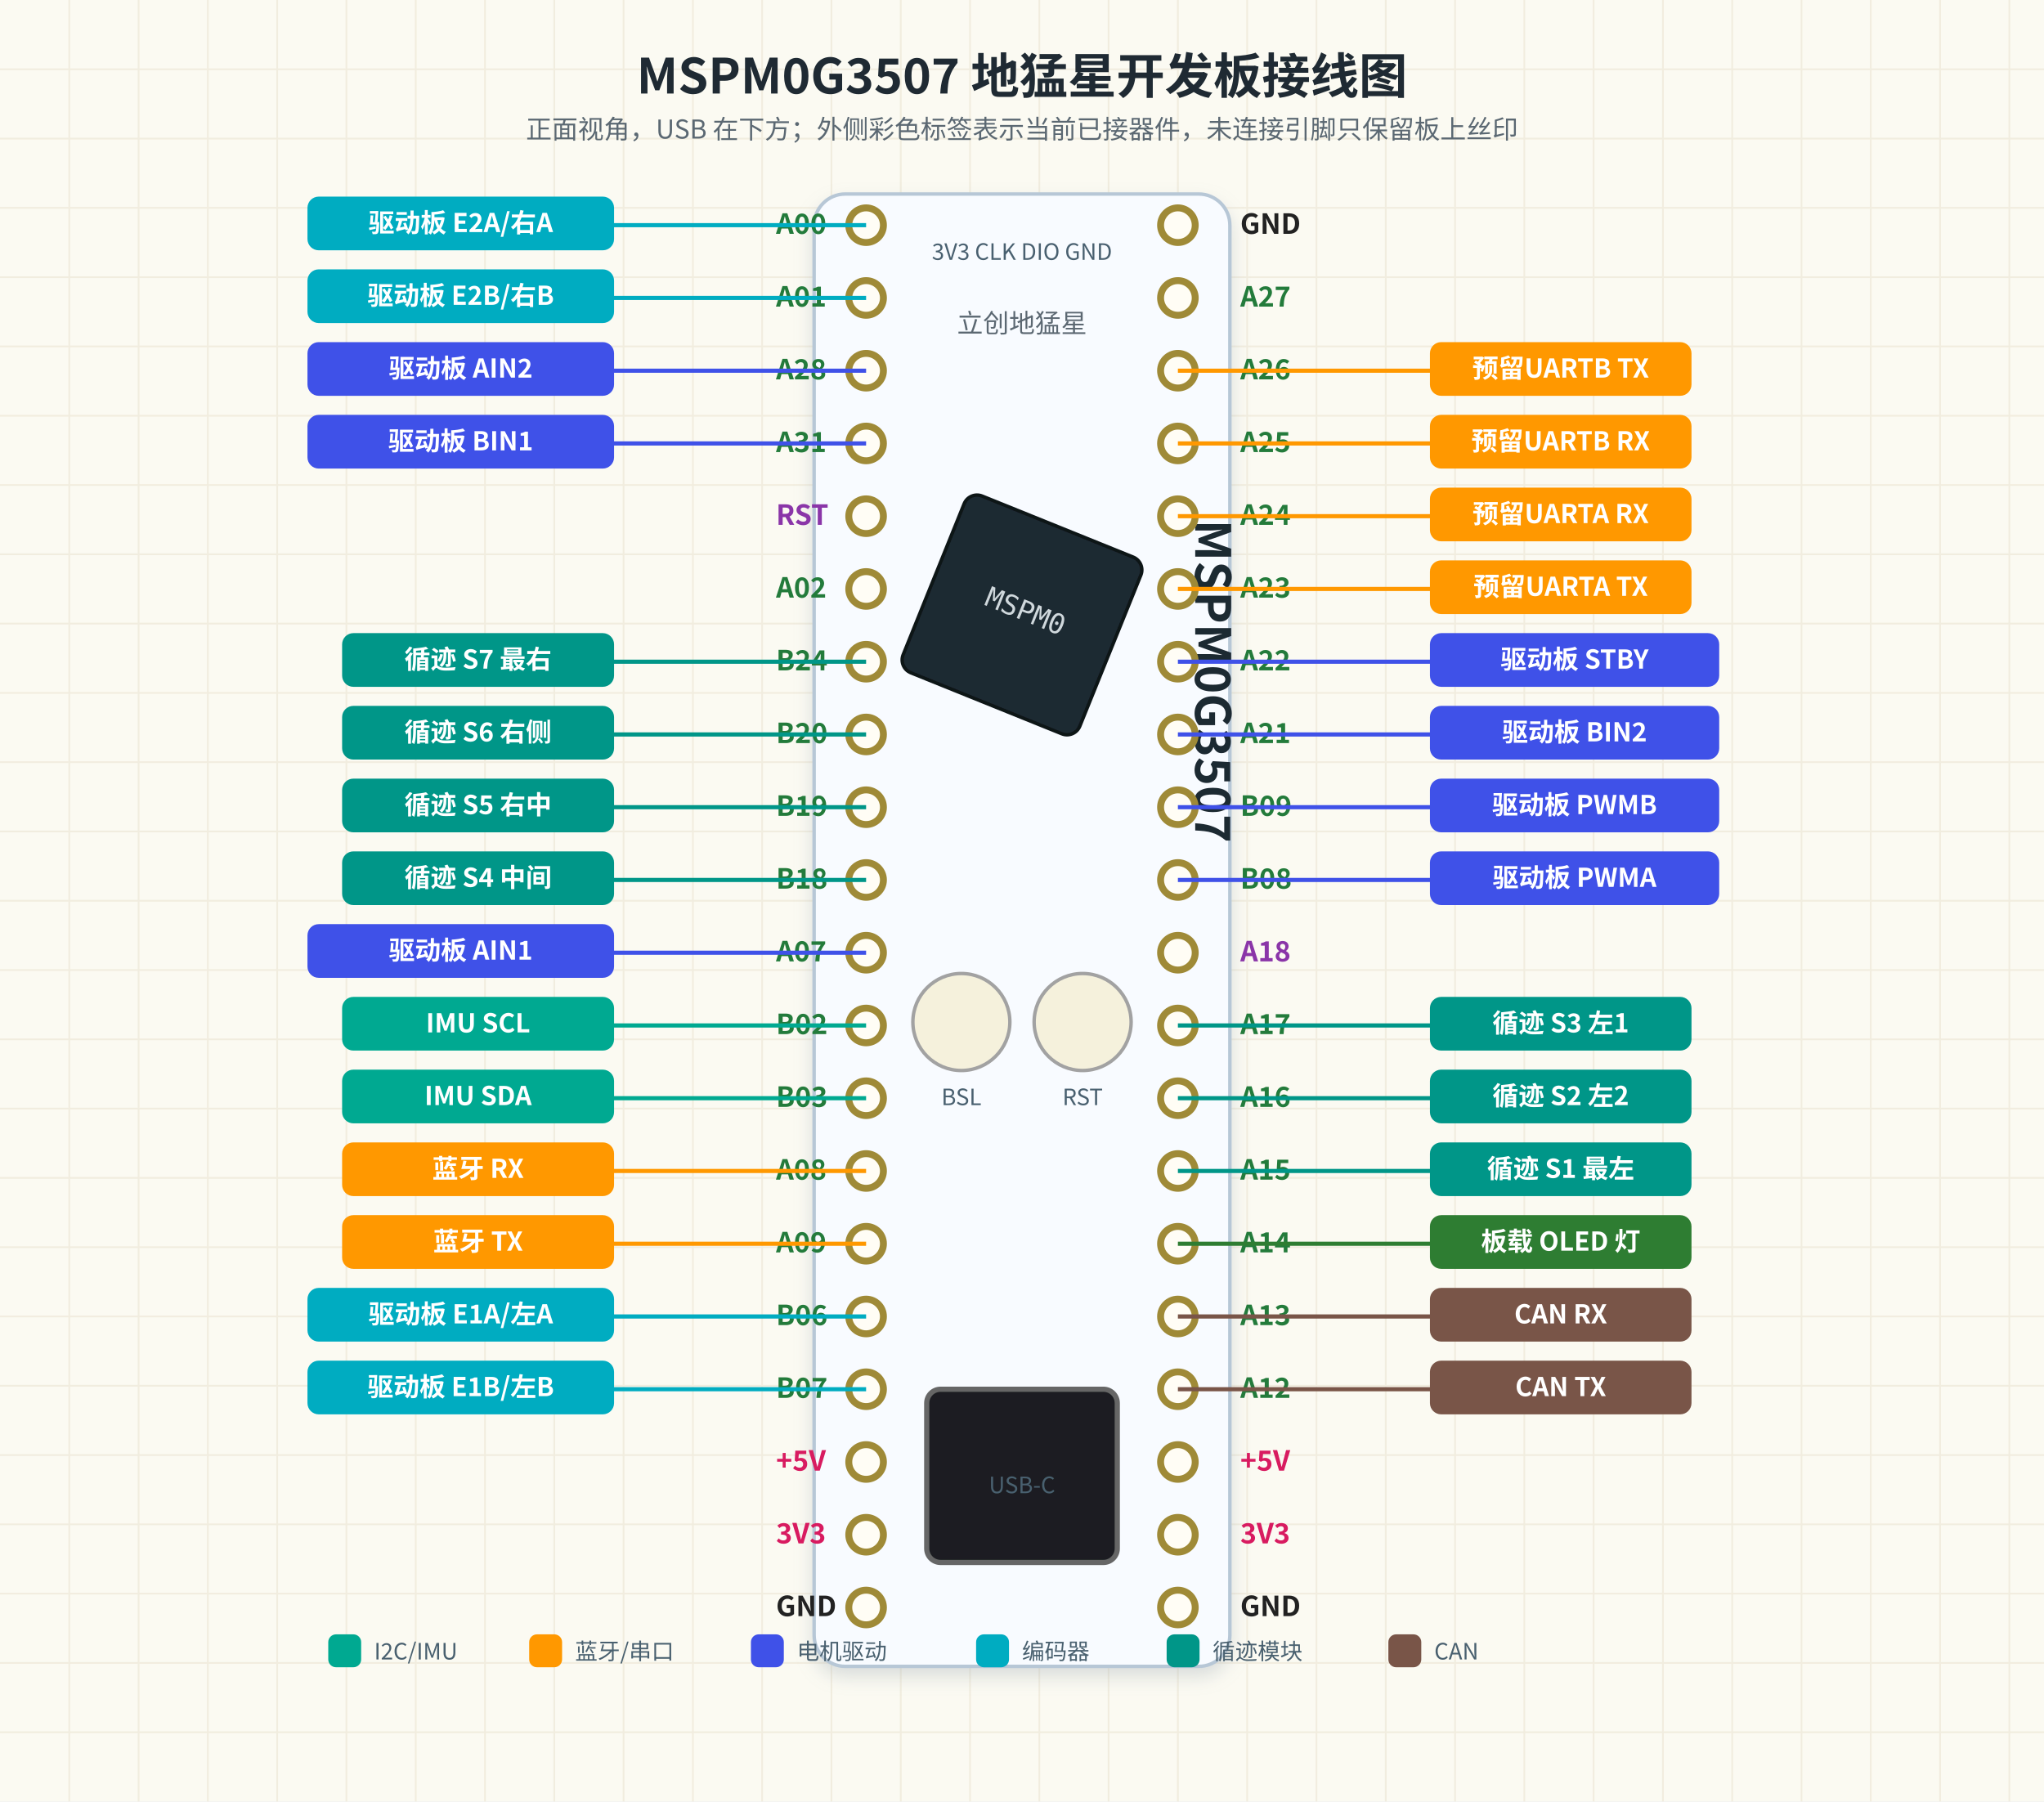
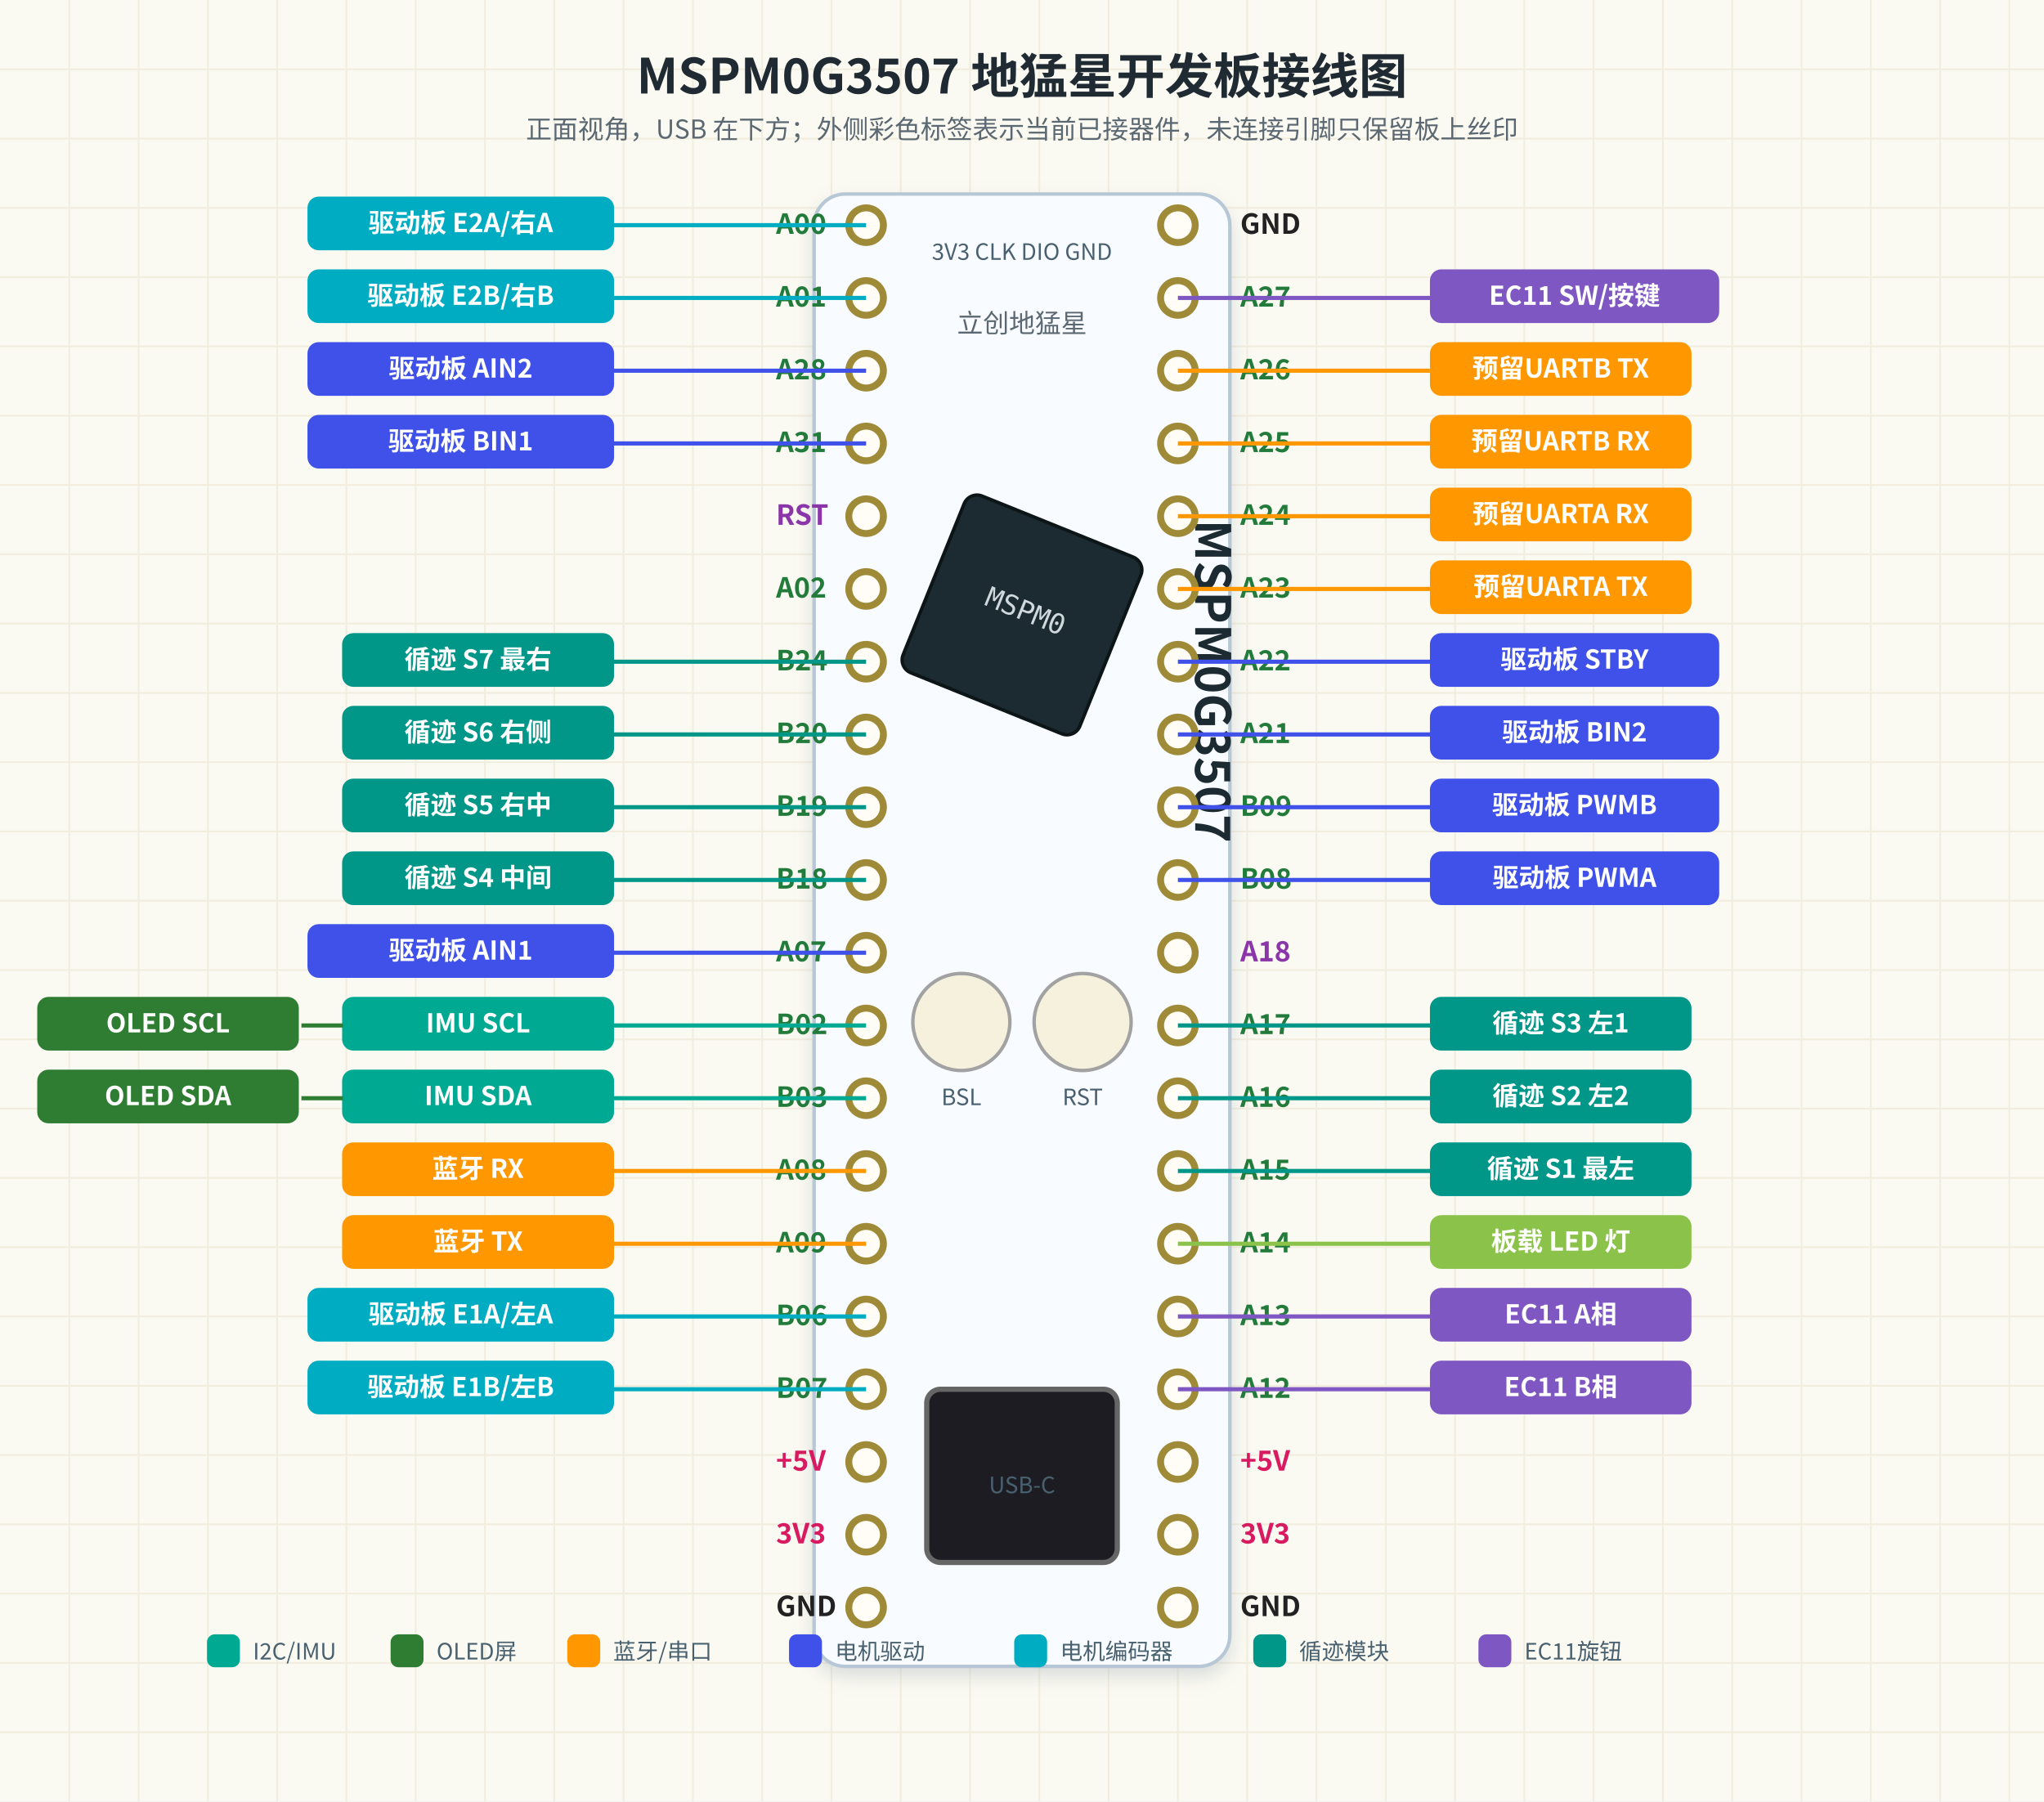
<svg xmlns="http://www.w3.org/2000/svg" width="1180" height="1040" viewBox="0 0 1180 1040">
  <defs>
    <style>
      .bg { fill: #fbfaf2; }
      .grid { stroke: #eee8d8; stroke-width: 1; }
      .board { fill: #f8fbff; stroke: #b7c7d6; stroke-width: 2; }
      .chip { fill: #1f2a33; stroke: #0e1419; stroke-width: 2; }
      .pin { fill: #fffdf5; stroke: #9f8a37; stroke-width: 4; }
      .pinText { font: 700 16px "Microsoft YaHei", "Noto Sans CJK SC", Arial, sans-serif; fill: #237b3b; }
      .pinTextPurple { font: 700 16px "Microsoft YaHei", "Noto Sans CJK SC", Arial, sans-serif; fill: #8a35a8; }
      .powerText { font: 700 16px "Microsoft YaHei", "Noto Sans CJK SC", Arial, sans-serif; fill: #d81b60; }
      .groundText { font: 700 16px "Microsoft YaHei", "Noto Sans CJK SC", Arial, sans-serif; fill: #222; }
      .title { font: 700 28px "Microsoft YaHei", "Noto Sans CJK SC", Arial, sans-serif; fill: #1f2a33; }
      .sub { font: 15px "Microsoft YaHei", "Noto Sans CJK SC", Arial, sans-serif; fill: #5b6872; }
      .labelText { font: 700 15px "Microsoft YaHei", "Noto Sans CJK SC", Arial, sans-serif; fill: white; }
      .small { font: 13px "Microsoft YaHei", "Noto Sans CJK SC", Arial, sans-serif; fill: #49606f; }
      .wire { fill: none; stroke-width: 2.4; }
      .i2c { fill: #00a991; stroke: #00a991; }
      .uart { fill: #ff9800; stroke: #ff9800; }
      .motor { fill: #3f51e8; stroke: #3f51e8; }
      .enc { fill: #00acc1; stroke: #00acc1; }
      .line { fill: #009688; stroke: #009688; }
-       .can { fill: #795548; stroke: #795548; }
      .oled { fill: #2e7d32; stroke: #2e7d32; }
+       .ec11 { fill: #7e57c2; stroke: #7e57c2; }
      .io { fill: #8bc34a; stroke: #8bc34a; }
      .adc { fill: #f06292; stroke: #f06292; }
      .servo { fill: #ab47bc; stroke: #ab47bc; }
      .power { fill: #e91e63; stroke: #e91e63; }
      .gnd { fill: #333; stroke: #333; }
    </style>
    <filter id="shadow" x="-10%" y="-10%" width="120%" height="120%">
      <feDropShadow dx="0" dy="5" stdDeviation="5" flood-color="#9aa8b1" flood-opacity="0.35" />
    </filter>
  </defs>
  <rect class="bg" width="1180" height="1040" />
  <g opacity="0.75">
    <path class="grid" d="M0 40H1180M0 80H1180M0 120H1180M0 160H1180M0 200H1180M0 240H1180M0 280H1180M0 320H1180M0 360H1180M0 400H1180M0 440H1180M0 480H1180M0 520H1180M0 560H1180M0 600H1180M0 640H1180M0 680H1180M0 720H1180M0 760H1180M0 800H1180M0 840H1180M0 880H1180M0 920H1180M0 960H1180M0 1000H1180" />
    <path class="grid" d="M40 0V1040M80 0V1040M120 0V1040M160 0V1040M200 0V1040M240 0V1040M280 0V1040M320 0V1040M360 0V1040M400 0V1040M440 0V1040M480 0V1040M520 0V1040M560 0V1040M600 0V1040M640 0V1040M680 0V1040M720 0V1040M760 0V1040M800 0V1040M840 0V1040M880 0V1040M920 0V1040M960 0V1040M1000 0V1040M1040 0V1040M1080 0V1040M1120 0V1040M1160 0V1040" />
  </g>
  <text x="590" y="54" class="title" text-anchor="middle">MSPM0G3507 地猛星开发板接线图</text>
  <text x="590" y="80" class="sub" text-anchor="middle">正面视角，USB 在下方；外侧彩色标签表示当前已接器件，未连接引脚只保留板上丝印</text>
  <g filter="url(#shadow)">
    <rect x="470" y="112" width="240" height="850" rx="18" class="board" />
    <text x="590" y="150" class="small" text-anchor="middle">3V3  CLK  DIO  GND</text>
    <text x="590" y="192" class="sub" text-anchor="middle">立创地猛星</text>
    <text x="690" y="300" class="title" transform="rotate(90 690 300)" font-size="22">MSPM0G3507</text>
    <rect x="535" y="300" width="110" height="110" rx="8" class="chip" transform="rotate(22 590 355)" />
    <text x="590" y="358" font-family="Consolas, monospace" font-size="16" fill="#cfd8dc" text-anchor="middle" transform="rotate(22 590 358)">MSPM0</text>
    <circle cx="555" cy="590" r="28" fill="#f5f1dc" stroke="#a2a2a2" stroke-width="2" />
    <circle cx="625" cy="590" r="28" fill="#f5f1dc" stroke="#a2a2a2" stroke-width="2" />
    <text x="555" y="638" class="small" text-anchor="middle">BSL</text>
    <text x="625" y="638" class="small" text-anchor="middle">RST</text>
    <rect x="535" y="802" width="110" height="100" rx="8" fill="#1c1f22" stroke="#666" stroke-width="3" />
    <text x="590" y="862" class="small" text-anchor="middle" fill="#e9eef2">USB-C</text>
  </g>
  <g id="left-pins">
    <circle class="pin" cx="500" cy="130" r="10" />
    <text class="pinText" x="448" y="135">A00</text>
    <circle class="pin" cx="500" cy="172" r="10" />
    <text class="pinText" x="448" y="177">A01</text>
    <circle class="pin" cx="500" cy="214" r="10" />
    <text class="pinText" x="448" y="219">A28</text>
    <circle class="pin" cx="500" cy="256" r="10" />
    <text class="pinText" x="448" y="261">A31</text>
    <circle class="pin" cx="500" cy="298" r="10" />
    <text class="pinTextPurple" x="448" y="303">RST</text>
    <circle class="pin" cx="500" cy="340" r="10" />
    <text class="pinText" x="448" y="345">A02</text>
    <circle class="pin" cx="500" cy="382" r="10" />
    <text class="pinText" x="448" y="387">B24</text>
    <circle class="pin" cx="500" cy="424" r="10" />
    <text class="pinText" x="448" y="429">B20</text>
    <circle class="pin" cx="500" cy="466" r="10" />
    <text class="pinText" x="448" y="471">B19</text>
    <circle class="pin" cx="500" cy="508" r="10" />
    <text class="pinText" x="448" y="513">B18</text>
    <circle class="pin" cx="500" cy="550" r="10" />
    <text class="pinText" x="448" y="555">A07</text>
    <circle class="pin" cx="500" cy="592" r="10" />
    <text class="pinText" x="448" y="597">B02</text>
    <circle class="pin" cx="500" cy="634" r="10" />
    <text class="pinText" x="448" y="639">B03</text>
    <circle class="pin" cx="500" cy="676" r="10" />
    <text class="pinText" x="448" y="681">A08</text>
    <circle class="pin" cx="500" cy="718" r="10" />
    <text class="pinText" x="448" y="723">A09</text>
    <circle class="pin" cx="500" cy="760" r="10" />
    <text class="pinText" x="448" y="765">B06</text>
    <circle class="pin" cx="500" cy="802" r="10" />
    <text class="pinText" x="448" y="807">B07</text>
    <circle class="pin" cx="500" cy="844" r="10" />
    <text class="powerText" x="448" y="849">+5V</text>
    <circle class="pin" cx="500" cy="886" r="10" />
    <text class="powerText" x="448" y="891">3V3</text>
    <circle class="pin" cx="500" cy="928" r="10" />
    <text class="groundText" x="448" y="933">GND</text>
  </g>
  <g id="right-pins">
    <circle class="pin" cx="680" cy="130" r="10" />
    <text class="groundText" x="716" y="135">GND</text>
    <circle class="pin" cx="680" cy="172" r="10" />
    <text class="pinText" x="716" y="177">A27</text>
    <circle class="pin" cx="680" cy="214" r="10" />
    <text class="pinText" x="716" y="219">A26</text>
    <circle class="pin" cx="680" cy="256" r="10" />
    <text class="pinText" x="716" y="261">A25</text>
    <circle class="pin" cx="680" cy="298" r="10" />
    <text class="pinText" x="716" y="303">A24</text>
    <circle class="pin" cx="680" cy="340" r="10" />
    <text class="pinText" x="716" y="345">A23</text>
    <circle class="pin" cx="680" cy="382" r="10" />
    <text class="pinText" x="716" y="387">A22</text>
    <circle class="pin" cx="680" cy="424" r="10" />
    <text class="pinText" x="716" y="429">A21</text>
    <circle class="pin" cx="680" cy="466" r="10" />
    <text class="pinText" x="716" y="471">B09</text>
    <circle class="pin" cx="680" cy="508" r="10" />
    <text class="pinText" x="716" y="513">B08</text>
    <circle class="pin" cx="680" cy="550" r="10" />
    <text class="pinTextPurple" x="716" y="555">A18</text>
    <circle class="pin" cx="680" cy="592" r="10" />
    <text class="pinText" x="716" y="597">A17</text>
    <circle class="pin" cx="680" cy="634" r="10" />
    <text class="pinText" x="716" y="639">A16</text>
    <circle class="pin" cx="680" cy="676" r="10" />
    <text class="pinText" x="716" y="681">A15</text>
    <circle class="pin" cx="680" cy="718" r="10" />
    <text class="pinText" x="716" y="723">A14</text>
    <circle class="pin" cx="680" cy="760" r="10" />
    <text class="pinText" x="716" y="765">A13</text>
    <circle class="pin" cx="680" cy="802" r="10" />
    <text class="pinText" x="716" y="807">A12</text>
    <circle class="pin" cx="680" cy="844" r="10" />
    <text class="powerText" x="716" y="849">+5V</text>
    <circle class="pin" cx="680" cy="886" r="10" />
    <text class="powerText" x="716" y="891">3V3</text>
    <circle class="pin" cx="680" cy="928" r="10" />
    <text class="groundText" x="716" y="933">GND</text>
  </g>
  <g id="labels-left">
    <path class="wire enc" d="M500 130 C420 130 392 130 354 130" />
    <rect class="enc" x="178" y="114" width="176" height="30" rx="6" />
    <text class="labelText" x="266" y="134" text-anchor="middle">驱动板 E2A/右A</text>
    <path class="wire enc" d="M500 172 C420 172 392 172 354 172" />
    <rect class="enc" x="178" y="156" width="176" height="30" rx="6" />
    <text class="labelText" x="266" y="176" text-anchor="middle">驱动板 E2B/右B</text>
    <path class="wire motor" d="M500 214 C420 214 392 214 354 214" />
    <rect class="motor" x="178" y="198" width="176" height="30" rx="6" />
    <text class="labelText" x="266" y="218" text-anchor="middle">驱动板 AIN2</text>
    <path class="wire motor" d="M500 256 C420 256 392 256 354 256" />
    <rect class="motor" x="178" y="240" width="176" height="30" rx="6" />
    <text class="labelText" x="266" y="260" text-anchor="middle">驱动板 BIN1</text>
    <path class="wire line" d="M500 382 C420 382 392 382 354 382" />
    <rect class="line" x="198" y="366" width="156" height="30" rx="6" />
    <text class="labelText" x="276" y="386" text-anchor="middle">循迹 S7 最右</text>
    <path class="wire line" d="M500 424 C420 424 392 424 354 424" />
    <rect class="line" x="198" y="408" width="156" height="30" rx="6" />
    <text class="labelText" x="276" y="428" text-anchor="middle">循迹 S6 右侧</text>
    <path class="wire line" d="M500 466 C420 466 392 466 354 466" />
    <rect class="line" x="198" y="450" width="156" height="30" rx="6" />
    <text class="labelText" x="276" y="470" text-anchor="middle">循迹 S5 右中</text>
    <path class="wire line" d="M500 508 C420 508 392 508 354 508" />
    <rect class="line" x="198" y="492" width="156" height="30" rx="6" />
    <text class="labelText" x="276" y="512" text-anchor="middle">循迹 S4 中间</text>
    <path class="wire motor" d="M500 550 C420 550 392 550 354 550" />
    <rect class="motor" x="178" y="534" width="176" height="30" rx="6" />
    <text class="labelText" x="266" y="554" text-anchor="middle">驱动板 AIN1</text>
    <path class="wire i2c" d="M500 592 C420 592 392 592 354 592" />
    <rect class="i2c" x="198" y="576" width="156" height="30" rx="6" />
    <text class="labelText" x="276" y="596" text-anchor="middle">IMU SCL</text>
+     <path class="wire oled" d="M198 592 L174 592" />
+     <rect class="oled" x="22" y="576" width="150" height="30" rx="6" />
+     <text class="labelText" x="97" y="596" text-anchor="middle">OLED SCL</text>
    <path class="wire i2c" d="M500 634 C420 634 392 634 354 634" />
    <rect class="i2c" x="198" y="618" width="156" height="30" rx="6" />
    <text class="labelText" x="276" y="638" text-anchor="middle">IMU SDA</text>
+     <path class="wire oled" d="M198 634 L174 634" />
+     <rect class="oled" x="22" y="618" width="150" height="30" rx="6" />
+     <text class="labelText" x="97" y="638" text-anchor="middle">OLED SDA</text>
    <path class="wire uart" d="M500 676 C420 676 392 676 354 676" />
    <rect class="uart" x="198" y="660" width="156" height="30" rx="6" />
    <text class="labelText" x="276" y="680" text-anchor="middle">蓝牙 RX</text>
    <path class="wire uart" d="M500 718 C420 718 392 718 354 718" />
    <rect class="uart" x="198" y="702" width="156" height="30" rx="6" />
    <text class="labelText" x="276" y="722" text-anchor="middle">蓝牙 TX</text>
    <path class="wire enc" d="M500 760 C420 760 392 760 354 760" />
    <rect class="enc" x="178" y="744" width="176" height="30" rx="6" />
    <text class="labelText" x="266" y="764" text-anchor="middle">驱动板 E1A/左A</text>
    <path class="wire enc" d="M500 802 C420 802 392 802 354 802" />
    <rect class="enc" x="178" y="786" width="176" height="30" rx="6" />
    <text class="labelText" x="266" y="806" text-anchor="middle">驱动板 E1B/左B</text>
  </g>
  <g id="labels-right">
+     <path class="wire ec11" d="M680 172 C760 172 792 172 826 172" />
+     <rect class="ec11" x="826" y="156" width="166" height="30" rx="6" />
+     <text class="labelText" x="909" y="176" text-anchor="middle">EC11 SW/按键</text>
    <path class="wire uart" d="M680 214 C760 214 792 214 826 214" />
    <rect class="uart" x="826" y="198" width="150" height="30" rx="6" />
    <text class="labelText" x="901" y="218" text-anchor="middle">预留UARTB TX</text>
    <path class="wire uart" d="M680 256 C760 256 792 256 826 256" />
    <rect class="uart" x="826" y="240" width="150" height="30" rx="6" />
    <text class="labelText" x="901" y="260" text-anchor="middle">预留UARTB RX</text>
    <path class="wire uart" d="M680 298 C760 298 792 298 826 298" />
    <rect class="uart" x="826" y="282" width="150" height="30" rx="6" />
    <text class="labelText" x="901" y="302" text-anchor="middle">预留UARTA RX</text>
    <path class="wire uart" d="M680 340 C760 340 792 340 826 340" />
    <rect class="uart" x="826" y="324" width="150" height="30" rx="6" />
    <text class="labelText" x="901" y="344" text-anchor="middle">预留UARTA TX</text>
    <path class="wire motor" d="M680 382 C760 382 792 382 826 382" />
    <rect class="motor" x="826" y="366" width="166" height="30" rx="6" />
    <text class="labelText" x="909" y="386" text-anchor="middle">驱动板 STBY</text>
    <path class="wire motor" d="M680 424 C760 424 792 424 826 424" />
    <rect class="motor" x="826" y="408" width="166" height="30" rx="6" />
    <text class="labelText" x="909" y="428" text-anchor="middle">驱动板 BIN2</text>
    <path class="wire motor" d="M680 466 C760 466 792 466 826 466" />
    <rect class="motor" x="826" y="450" width="166" height="30" rx="6" />
    <text class="labelText" x="909" y="470" text-anchor="middle">驱动板 PWMB</text>
    <path class="wire motor" d="M680 508 C760 508 792 508 826 508" />
    <rect class="motor" x="826" y="492" width="166" height="30" rx="6" />
    <text class="labelText" x="909" y="512" text-anchor="middle">驱动板 PWMA</text>
    <path class="wire line" d="M680 592 C760 592 792 592 826 592" />
    <rect class="line" x="826" y="576" width="150" height="30" rx="6" />
    <text class="labelText" x="901" y="596" text-anchor="middle">循迹 S3 左1</text>
    <path class="wire line" d="M680 634 C760 634 792 634 826 634" />
    <rect class="line" x="826" y="618" width="150" height="30" rx="6" />
    <text class="labelText" x="901" y="638" text-anchor="middle">循迹 S2 左2</text>
    <path class="wire line" d="M680 676 C760 676 792 676 826 676" />
    <rect class="line" x="826" y="660" width="150" height="30" rx="6" />
    <text class="labelText" x="901" y="680" text-anchor="middle">循迹 S1 最左</text>
-     <path class="wire oled" d="M680 718 C760 718 792 718 826 718" />
-     <rect class="oled" x="826" y="702" width="150" height="30" rx="6" />
-     <text class="labelText" x="901" y="722" text-anchor="middle">板载 OLED 灯</text>
-     <path class="wire can" d="M680 760 C760 760 792 760 826 760" />
-     <rect class="can" x="826" y="744" width="150" height="30" rx="6" />
-     <text class="labelText" x="901" y="764" text-anchor="middle">CAN RX</text>
-     <path class="wire can" d="M680 802 C760 802 792 802 826 802" />
-     <rect class="can" x="826" y="786" width="150" height="30" rx="6" />
-     <text class="labelText" x="901" y="806" text-anchor="middle">CAN TX</text>
-   </g>
-   <g transform="translate(190 944)">
+     <path class="wire io" d="M680 718 C760 718 792 718 826 718" />
+     <rect class="io" x="826" y="702" width="150" height="30" rx="6" />
+     <text class="labelText" x="901" y="722" text-anchor="middle">板载 LED 灯</text>
+     <path class="wire ec11" d="M680 760 C760 760 792 760 826 760" />
+     <rect class="ec11" x="826" y="744" width="150" height="30" rx="6" />
+     <text class="labelText" x="901" y="764" text-anchor="middle">EC11 A相</text>
+     <path class="wire ec11" d="M680 802 C760 802 792 802 826 802" />
+     <rect class="ec11" x="826" y="786" width="150" height="30" rx="6" />
+     <text class="labelText" x="901" y="806" text-anchor="middle">EC11 B相</text>
+   </g>
+   <g transform="translate(120 944)">
    <rect class="i2c" x="0" y="0" width="18" height="18" rx="4" />
    <text class="small" x="26" y="14">I2C/IMU</text>
-     <rect class="uart" x="116" y="0" width="18" height="18" rx="4" />
-     <text class="small" x="142" y="14">蓝牙/串口</text>
-     <rect class="motor" x="244" y="0" width="18" height="18" rx="4" />
-     <text class="small" x="270" y="14">电机驱动</text>
-     <rect class="enc" x="374" y="0" width="18" height="18" rx="4" />
-     <text class="small" x="400" y="14">编码器</text>
-     <rect class="line" x="484" y="0" width="18" height="18" rx="4" />
-     <text class="small" x="510" y="14">循迹模块</text>
-     <rect class="can" x="612" y="0" width="18" height="18" rx="4" />
-     <text class="small" x="638" y="14">CAN</text>
+     <rect class="oled" x="106" y="0" width="18" height="18" rx="4" />
+     <text class="small" x="132" y="14">OLED屏</text>
+     <rect class="uart" x="208" y="0" width="18" height="18" rx="4" />
+     <text class="small" x="234" y="14">蓝牙/串口</text>
+     <rect class="motor" x="336" y="0" width="18" height="18" rx="4" />
+     <text class="small" x="362" y="14">电机驱动</text>
+     <rect class="enc" x="466" y="0" width="18" height="18" rx="4" />
+     <text class="small" x="492" y="14">电机编码器</text>
+     <rect class="line" x="604" y="0" width="18" height="18" rx="4" />
+     <text class="small" x="630" y="14">循迹模块</text>
+     <rect class="ec11" x="734" y="0" width="18" height="18" rx="4" />
+     <text class="small" x="760" y="14">EC11旋钮</text>
  </g>
</svg>
